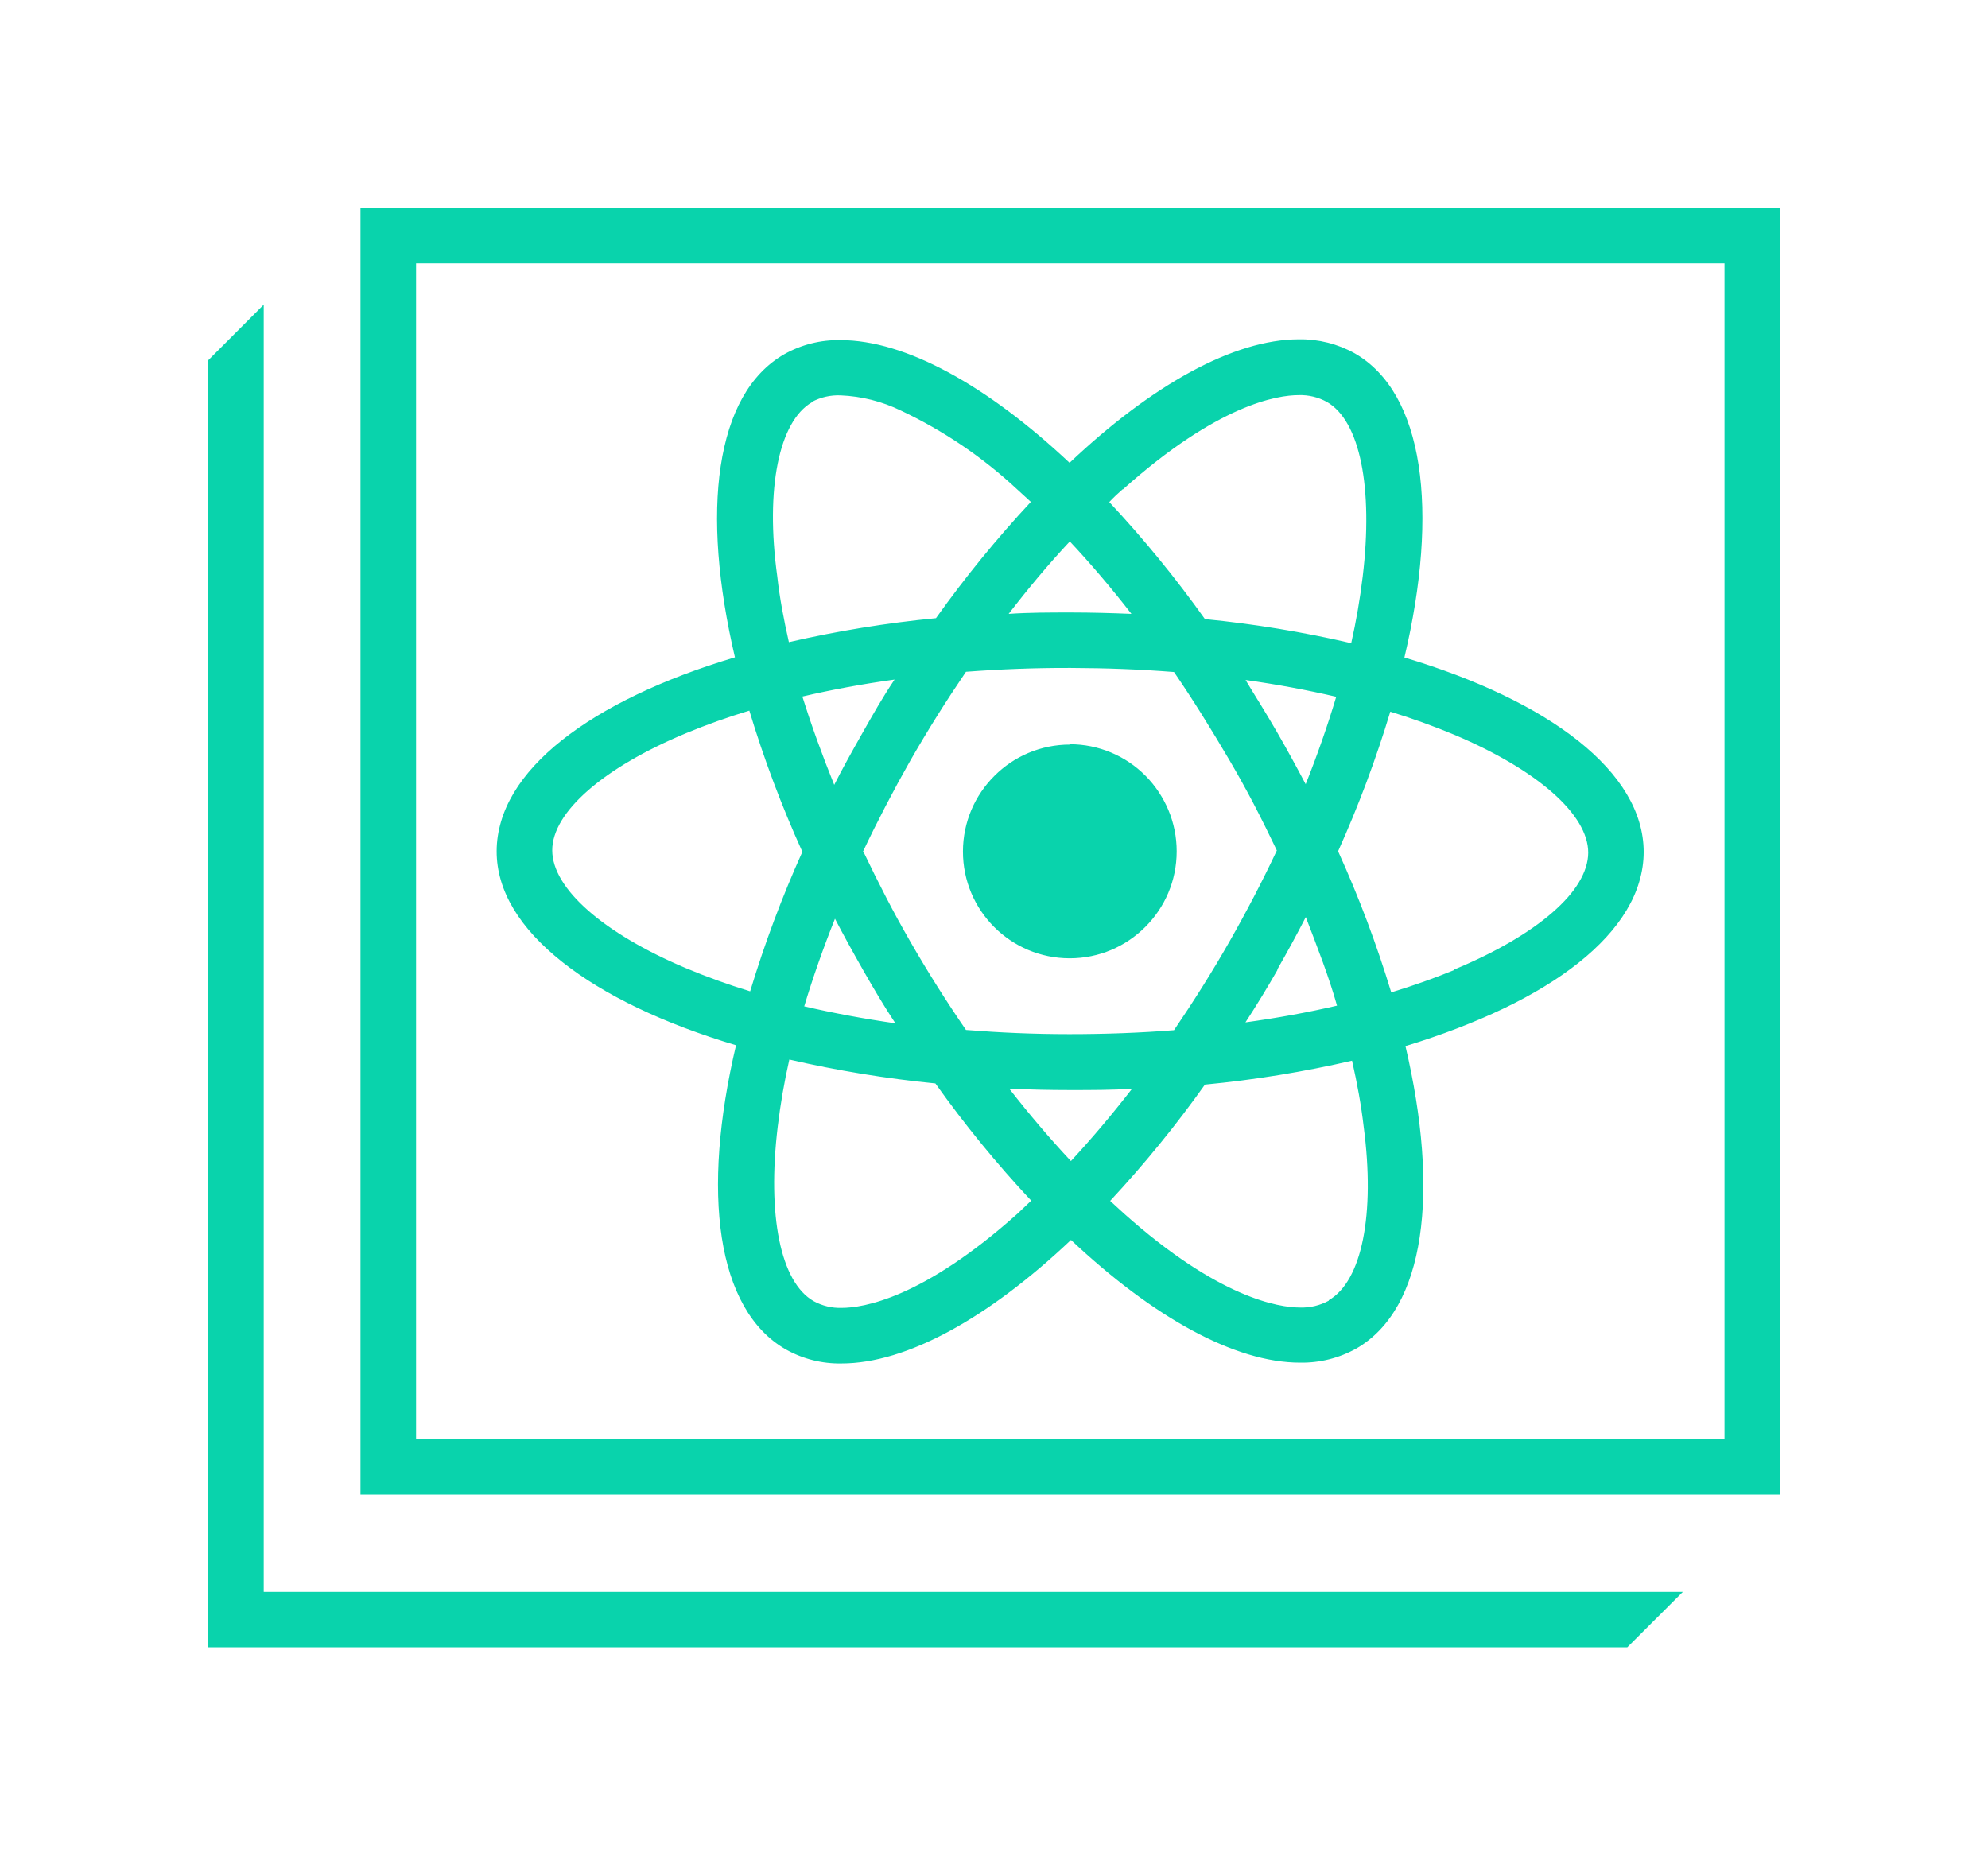
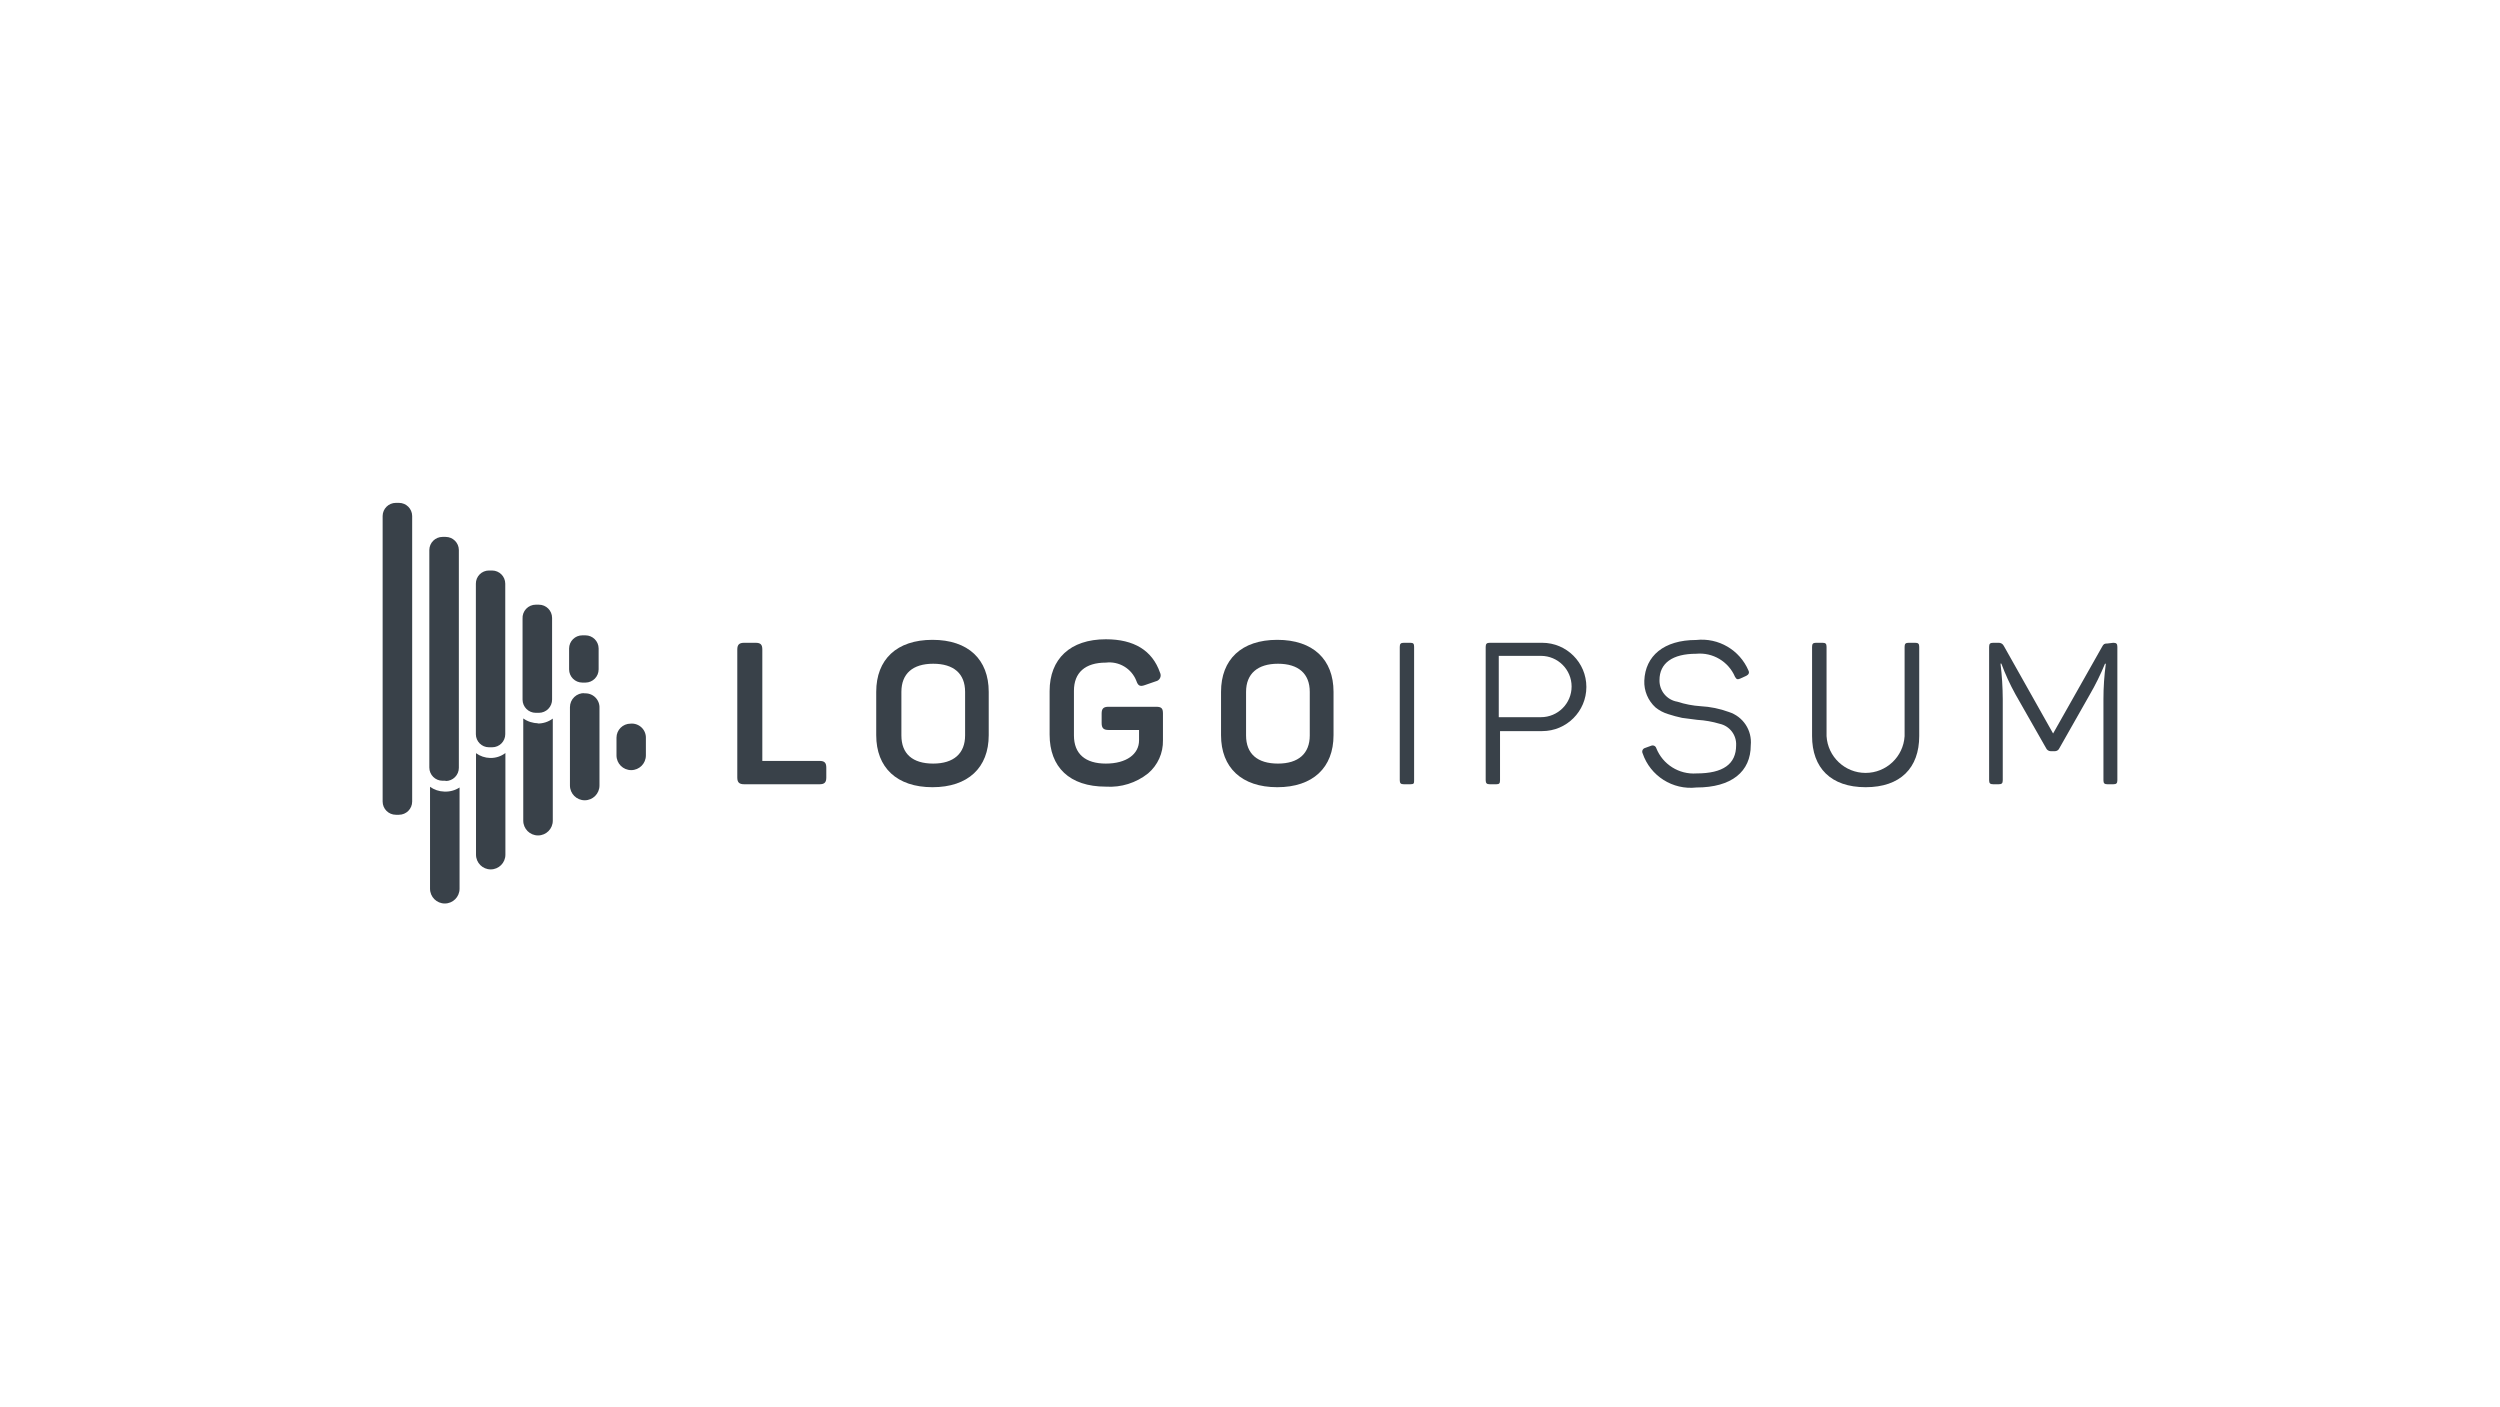
- <svg xmlns="http://www.w3.org/2000/svg" viewBox="0 0 170.96 159.93">
-   <defs>
-     <style>.cls-1{fill:#09d3ac;}</style>
-   </defs>
-   <path class="cls-1" d="M141.35,73.27c0-6.89-8.11-13-20.58-16.73,3-12.67,1.69-22.75-4.28-26.16a9.55,9.55,0,0,0-4.79-1.2c-5.57,0-12.61,3.89-19.72,10.62-7.11-6.68-14.13-10.55-19.69-10.55a9.46,9.46,0,0,0-4.86,1.22c-5.94,3.42-7.17,13.44-4.21,26.05-12.41,3.71-20.48,9.77-20.5,16.63s8.12,13,20.59,16.72c-3,12.68-1.7,22.75,4.28,26.16a9.41,9.41,0,0,0,4.78,1.2c5.58,0,12.62-3.89,19.73-10.62,7.1,6.68,14.12,10.55,19.69,10.55a9.59,9.59,0,0,0,4.86-1.22c5.94-3.42,7.16-13.44,4.21-26C133.27,86.18,141.34,80.12,141.35,73.27ZM96.56,42.06c8.19-7.33,13.31-8.12,15.13-8.12h0a4.71,4.71,0,0,1,2.42.58c2.86,1.63,4,7.38,3.09,15a56.73,56.73,0,0,1-1,5.79,97.7,97.7,0,0,0-12.58-2.07,98.47,98.47,0,0,0-8.24-10.08C95.75,42.79,96.15,42.42,96.56,42.06ZM71.77,78.94c.78,1.5,1.61,3,2.47,4.51S76,86.49,77,88c-2.71-.39-5.34-.88-7.84-1.46C69.86,84,70.75,81.5,71.77,78.94ZM69,59.9c2.53-.59,5.18-1.08,7.93-1.46-1,1.48-1.86,3-2.76,4.59s-1.69,3-2.46,4.52Q70.18,63.65,69,59.9Zm5.21,13.34q1.86-3.93,4.09-7.86c1.5-2.62,3.11-5.17,4.77-7.61,2.91-.22,5.91-.34,9-.33s6,.12,8.89.35c1.66,2.42,3.25,5,4.75,7.55s2.88,5.22,4.12,7.83c-1.23,2.62-2.6,5.25-4.08,7.85s-3.11,5.18-4.77,7.62c-2.91.23-5.91.34-9,.34s-6-.13-8.89-.36c-1.66-2.42-3.26-4.94-4.76-7.55S75.5,75.85,74.25,73.24Zm32.86-14.77c2.72.38,5.35.87,7.84,1.45-.74,2.47-1.62,5-2.64,7.55-.79-1.5-1.61-3-2.48-4.51S108,59.93,107.11,58.47Zm2.76,24.92q1.29-2.27,2.46-4.53c1,2.6,2,5.16,2.7,7.66-2.52.59-5.17,1.07-7.92,1.45Q108.52,85.75,109.87,83.39ZM92,46.56c1.8,1.92,3.57,4,5.3,6.23-1.71-.07-3.46-.12-5.23-.12s-3.58,0-5.33.12C88.45,50.57,90.2,48.48,92,46.56Zm-22.18-12A4.82,4.82,0,0,1,72.29,34a13.11,13.11,0,0,1,5.19,1.31,39.07,39.07,0,0,1,10,6.78l1.17,1.07a98.49,98.49,0,0,0-8.16,10,98.88,98.88,0,0,0-12.65,2.06c-.44-1.94-.8-3.84-1-5.67C65.8,42,67,36.24,69.81,34.6ZM64.53,85.26a58.75,58.75,0,0,1-5.54-2c-7.1-3-11.5-6.85-11.5-10.14S51.91,66,59,63.05a57.63,57.63,0,0,1,5.44-1.94A97.93,97.93,0,0,0,69,73.25,98.72,98.72,0,0,0,64.53,85.26Zm23,19.1c-8.19,7.33-13.31,8.11-15.14,8.11a4.69,4.69,0,0,1-2.42-.58c-2.86-1.63-4-7.38-3.09-15a56.07,56.07,0,0,1,1-5.78,99.51,99.51,0,0,0,12.58,2.06,97.17,97.17,0,0,0,8.24,10.08Zm4.57-4.51c-1.8-1.92-3.57-4-5.31-6.23,1.72.08,3.47.12,5.24.12s3.58,0,5.33-.11C95.63,95.85,93.87,97.93,92.09,99.85Zm22.18,12a4.82,4.82,0,0,1-2.48.59c-1.82,0-7-.8-15.16-8.1l-1.17-1.07a98.44,98.44,0,0,0,8.15-10,97,97,0,0,0,12.66-2.06c.44,1.94.79,3.84,1,5.67C118.27,104.42,117.12,110.18,114.27,111.81Zm10.8-28.44c-1.71.7-3.52,1.35-5.44,1.93a98.54,98.54,0,0,0-4.57-12.14,98.1,98.1,0,0,0,4.49-12,58.75,58.75,0,0,1,5.54,2c7.09,3,11.5,6.85,11.49,10.14S132.17,80.42,125.07,83.37ZM92,82.39a9.18,9.18,0,1,0-9.17-9.19A9.17,9.17,0,0,0,92,82.39ZM31,17.88V128.53H153.07V17.88ZM148.3,123.77H35.78V22.65H148.3Zm-85-33.9c-3,12.68-1.7,22.75,4.28,26.16a9.41,9.41,0,0,0,4.78,1.2c5.58,0,12.62-3.89,19.73-10.62,7.1,6.68,14.12,10.55,19.69,10.55a9.59,9.59,0,0,0,4.86-1.22c5.94-3.42,7.16-13.44,4.21-26,12.41-3.72,20.48-9.78,20.49-16.63s-8.11-13-20.58-16.73c3-12.67,1.69-22.75-4.28-26.16a9.55,9.55,0,0,0-4.79-1.2c-5.57,0-12.61,3.89-19.72,10.62-7.11-6.68-14.13-10.55-19.69-10.55a9.46,9.46,0,0,0-4.86,1.22c-5.94,3.42-7.17,13.44-4.21,26.05-12.41,3.71-20.48,9.77-20.5,16.63S50.84,86.13,63.31,89.87Zm24.21,14.49c-8.19,7.33-13.31,8.11-15.14,8.11a4.69,4.69,0,0,1-2.42-.58c-2.86-1.63-4-7.38-3.09-15a56.07,56.07,0,0,1,1-5.78,99.51,99.51,0,0,0,12.58,2.06,97.17,97.17,0,0,0,8.24,10.08Zm24.79-36.89c-.79-1.5-1.61-3-2.48-4.51s-1.8-3-2.72-4.49c2.72.38,5.35.87,7.84,1.45C114.21,62.39,113.33,64.92,112.31,67.47Zm2.72,19c-2.52.59-5.17,1.07-7.92,1.45q1.41-2.22,2.76-4.58t2.46-4.53C113.37,81.46,114.28,84,115,86.52Zm-5.21-13.35c-1.23,2.62-2.6,5.25-4.08,7.85s-3.11,5.18-4.77,7.62c-2.91.23-5.91.34-9,.34s-6-.13-8.89-.36c-1.66-2.42-3.26-4.94-4.76-7.55s-2.87-5.22-4.12-7.83q1.86-3.93,4.09-7.86c1.5-2.62,3.11-5.17,4.77-7.61,2.91-.22,5.91-.34,9-.33s6,.12,8.89.35c1.66,2.42,3.25,5,4.75,7.55S108.58,70.56,109.82,73.17ZM77,88c-2.71-.39-5.34-.88-7.84-1.46.74-2.46,1.63-5,2.65-7.55.78,1.5,1.61,3,2.47,4.51S76,86.49,77,88ZM74.21,63c-.87,1.5-1.69,3-2.46,4.52Q70.18,63.65,69,59.9c2.53-.59,5.18-1.08,7.93-1.46C76,59.92,75.11,61.45,74.21,63ZM92.09,99.85c-1.8-1.92-3.57-4-5.31-6.23,1.72.08,3.47.12,5.24.12s3.58,0,5.33-.11C95.63,95.85,93.87,97.93,92.09,99.85Zm22.18,12a4.82,4.82,0,0,1-2.48.59c-1.82,0-7-.8-15.16-8.1l-1.17-1.07a98.44,98.44,0,0,0,8.15-10,97,97,0,0,0,12.66-2.06c.44,1.94.79,3.84,1,5.67C118.27,104.42,117.12,110.18,114.27,111.81Zm5.28-50.66a58.75,58.75,0,0,1,5.54,2c7.09,3,11.5,6.85,11.49,10.14s-4.41,7.16-11.51,10.11c-1.71.7-3.52,1.35-5.44,1.93a98.54,98.54,0,0,0-4.57-12.14A98.1,98.1,0,0,0,119.55,61.15Zm-23-19.09c8.19-7.33,13.31-8.12,15.13-8.12h0a4.71,4.71,0,0,1,2.42.58c2.86,1.63,4,7.38,3.09,15a56.73,56.73,0,0,1-1,5.79,97.7,97.7,0,0,0-12.58-2.07,98.47,98.47,0,0,0-8.24-10.08C95.75,42.79,96.15,42.42,96.56,42.06ZM92,46.56c1.8,1.92,3.57,4,5.3,6.23-1.71-.07-3.46-.12-5.23-.12s-3.58,0-5.33.12C88.45,50.57,90.2,48.48,92,46.56Zm-22.18-12A4.82,4.82,0,0,1,72.29,34a13.11,13.11,0,0,1,5.19,1.31,39.07,39.07,0,0,1,10,6.78l1.17,1.07a98.49,98.49,0,0,0-8.16,10,98.88,98.88,0,0,0-12.65,2.06c-.44-1.94-.8-3.84-1-5.67C65.8,42,67,36.24,69.81,34.6ZM59,63.05a57.63,57.63,0,0,1,5.44-1.94A97.93,97.93,0,0,0,69,73.25a98.72,98.72,0,0,0-4.49,12,58.75,58.75,0,0,1-5.54-2c-7.1-3-11.5-6.85-11.5-10.14S51.91,66,59,63.05Zm33,1a9.18,9.18,0,1,0,9.17,9.19A9.17,9.17,0,0,0,92,64Zm0,0a9.18,9.18,0,1,0,9.17,9.19A9.17,9.17,0,0,0,92,64Zm0,0a9.18,9.18,0,1,0,9.17,9.19A9.17,9.17,0,0,0,92,64Zm49.35,9.24c0-6.89-8.11-13-20.58-16.73,3-12.67,1.69-22.75-4.28-26.16a9.55,9.55,0,0,0-4.79-1.2c-5.57,0-12.61,3.89-19.72,10.62-7.11-6.68-14.13-10.55-19.69-10.55a9.46,9.46,0,0,0-4.86,1.22c-5.94,3.42-7.17,13.44-4.21,26.05-12.41,3.71-20.48,9.77-20.5,16.63s8.12,13,20.59,16.72c-3,12.68-1.7,22.75,4.28,26.16a9.41,9.41,0,0,0,4.78,1.2c5.58,0,12.62-3.89,19.73-10.62,7.1,6.68,14.12,10.55,19.69,10.55a9.59,9.59,0,0,0,4.86-1.22c5.94-3.42,7.16-13.44,4.21-26C133.27,86.18,141.34,80.12,141.35,73.27ZM96.56,42.06c8.19-7.33,13.31-8.12,15.13-8.12h0a4.71,4.71,0,0,1,2.42.58c2.86,1.63,4,7.38,3.09,15a56.73,56.73,0,0,1-1,5.79,97.7,97.7,0,0,0-12.58-2.07,98.47,98.47,0,0,0-8.24-10.08C95.75,42.79,96.15,42.42,96.56,42.06ZM71.77,78.94c.78,1.5,1.61,3,2.47,4.51S76,86.49,77,88c-2.71-.39-5.34-.88-7.84-1.46C69.86,84,70.75,81.5,71.77,78.94ZM69,59.9c2.53-.59,5.18-1.08,7.93-1.46-1,1.48-1.86,3-2.76,4.59s-1.69,3-2.46,4.52Q70.18,63.65,69,59.9Zm5.21,13.34q1.86-3.93,4.09-7.86c1.5-2.62,3.11-5.17,4.77-7.61,2.91-.22,5.91-.34,9-.33s6,.12,8.89.35c1.66,2.42,3.25,5,4.75,7.55s2.88,5.22,4.12,7.83c-1.23,2.62-2.6,5.25-4.08,7.85s-3.11,5.18-4.77,7.62c-2.91.23-5.91.34-9,.34s-6-.13-8.89-.36c-1.66-2.42-3.26-4.94-4.76-7.55S75.5,75.85,74.25,73.24Zm32.86-14.77c2.72.38,5.35.87,7.84,1.45-.74,2.47-1.62,5-2.64,7.55-.79-1.5-1.61-3-2.48-4.51S108,59.93,107.11,58.47Zm2.76,24.92q1.29-2.27,2.46-4.53c1,2.6,2,5.16,2.7,7.66-2.52.59-5.17,1.07-7.92,1.45Q108.52,85.75,109.87,83.39ZM92,46.56c1.8,1.92,3.57,4,5.3,6.23-1.71-.07-3.46-.12-5.23-.12s-3.58,0-5.33.12C88.45,50.57,90.2,48.48,92,46.56Zm-22.18-12A4.82,4.82,0,0,1,72.29,34a13.11,13.11,0,0,1,5.19,1.31,39.07,39.07,0,0,1,10,6.78l1.17,1.07a98.49,98.49,0,0,0-8.16,10,98.88,98.88,0,0,0-12.65,2.06c-.44-1.94-.8-3.84-1-5.67C65.8,42,67,36.24,69.81,34.6ZM64.53,85.26a58.75,58.75,0,0,1-5.54-2c-7.1-3-11.5-6.85-11.5-10.14S51.91,66,59,63.05a57.63,57.63,0,0,1,5.44-1.94A97.93,97.93,0,0,0,69,73.25,98.72,98.72,0,0,0,64.53,85.26Zm23,19.1c-8.19,7.33-13.31,8.11-15.14,8.11a4.69,4.69,0,0,1-2.42-.58c-2.86-1.63-4-7.38-3.09-15a56.07,56.07,0,0,1,1-5.78,99.51,99.51,0,0,0,12.58,2.06,97.17,97.17,0,0,0,8.24,10.08Zm4.57-4.51c-1.8-1.92-3.57-4-5.31-6.23,1.72.08,3.47.12,5.24.12s3.58,0,5.33-.11C95.63,95.85,93.87,97.93,92.09,99.85Zm22.18,12a4.82,4.82,0,0,1-2.48.59c-1.82,0-7-.8-15.16-8.1l-1.17-1.07a98.44,98.44,0,0,0,8.15-10,97,97,0,0,0,12.66-2.06c.44,1.94.79,3.84,1,5.67C118.27,104.42,117.12,110.18,114.27,111.81Zm10.8-28.44c-1.71.7-3.52,1.35-5.44,1.93a98.54,98.54,0,0,0-4.57-12.14,98.1,98.1,0,0,0,4.49-12,58.75,58.75,0,0,1,5.54,2c7.09,3,11.5,6.85,11.49,10.14S132.17,80.42,125.07,83.37ZM92,82.39a9.18,9.18,0,1,0-9.17-9.19A9.17,9.17,0,0,0,92,82.39Zm-69.32,54.5V26.2L17.89,31V141.66H139.94l4.78-4.77Z" />
+ <svg xmlns="http://www.w3.org/2000/svg" id="logoipsum" data-name="logoipsum" viewBox="0 0 177.78 100">
+   <path d="M53.73,45.71c.36,0,.48.13.48.48v7.92h4.07c.35,0,.48.13.48.48v.7c0,.35-.13.48-.48.48H52.92c-.35,0-.49-.13-.49-.48v-9.1c0-.35.14-.48.49-.48Z" style="fill:#394149" />
+   <path d="M62.31,49.2c0-2.31,1.46-3.7,4-3.7s4,1.39,4,3.7v3.08c0,2.31-1.47,3.7-4,3.7s-4-1.39-4-3.7Zm6.32,0c0-1.3-.81-2-2.27-2s-2.26.71-2.26,2V52.3c0,1.31.8,2,2.26,2s2.27-.72,2.27-2Z" style="fill:#394149" />
+   <path d="M82.22,50.26c.39,0,.48.13.48.48v1.9A3,3,0,0,1,81.64,55a4.36,4.36,0,0,1-3,.94c-2.59,0-4-1.39-4-3.7v-3.1c0-2.28,1.46-3.68,4-3.68,2,0,3.3.79,3.85,2.37a.43.43,0,0,1-.3.62l-.78.27c-.34.12-.48.05-.6-.3a2.06,2.06,0,0,0-2.17-1.3c-1.47,0-2.27.71-2.27,2V52.3c0,1.31.81,2,2.27,2S81,53.63,81,52.65v-.74H78.83c-.36,0-.49-.14-.49-.49v-.68c0-.35.13-.48.49-.48Z" style="fill:#394149" />
+   <path d="M86.83,49.2c0-2.31,1.46-3.7,4-3.7s4,1.39,4,3.7v3.08c0,2.31-1.47,3.7-4,3.7s-4-1.39-4-3.7Zm6.31,0c0-1.3-.81-2-2.26-2s-2.27.71-2.27,2V52.3c0,1.31.81,2,2.27,2s2.26-.72,2.26-2Z" style="fill:#394149" />
+   <path d="M99.54,46c0-.22.07-.29.29-.29h.46c.22,0,.27.07.27.29v9.48c0,.22,0,.29-.27.29h-.46c-.22,0-.29-.07-.29-.29Z" style="fill:#394149" />
+   <path d="M109.67,45.71a3.14,3.14,0,1,1,0,6.28h-3v3.49c0,.22-.05.29-.26.29h-.47c-.21,0-.29-.07-.29-.29V46c0-.22.08-.29.29-.29ZM109.58,51a2.18,2.18,0,1,0,0-4.36h-3V51Z" style="fill:#394149" />
+   <path d="M120.62,45.51a3.61,3.61,0,0,1,3.72,2.18c.08.16,0,.29-.16.37l-.44.2c-.18.07-.25.06-.36-.13a2.72,2.72,0,0,0-2.76-1.64c-1.69,0-2.61.67-2.61,1.87a1.52,1.52,0,0,0,1.27,1.54,6.79,6.79,0,0,0,1.66.32,6.88,6.88,0,0,1,2,.41A2.25,2.25,0,0,1,124.5,53c0,1.87-1.36,3-3.86,3a3.61,3.61,0,0,1-3.83-2.43.27.27,0,0,1,.17-.38l.44-.16a.27.27,0,0,1,.36.17A2.86,2.86,0,0,0,120.64,55c1.89,0,2.82-.66,2.82-2a1.49,1.49,0,0,0-1.17-1.53,7,7,0,0,0-1.59-.28l-1.08-.14a9.5,9.5,0,0,1-1-.27,2.63,2.63,0,0,1-.89-.47,2.44,2.44,0,0,1-.8-1.91C117,46.65,118.31,45.51,120.62,45.51Z" style="fill:#394149" />
+   <path d="M129.89,52.35a2.78,2.78,0,0,0,5.55,0V46c0-.22.07-.29.29-.29h.46c.22,0,.29.07.29.29v6.34c0,2.27-1.34,3.64-3.81,3.64s-3.81-1.37-3.81-3.64V46c0-.22.07-.29.28-.29h.47c.21,0,.28.07.28.29Z" style="fill:#394149" />
+   <path d="M150.28,45.71c.22,0,.29.07.29.29v9.48c0,.22-.07.29-.29.29h-.42c-.21,0-.28-.07-.28-.29V49.71a18.55,18.55,0,0,1,.17-2.51h-.06a18,18,0,0,1-1.09,2.21l-2.15,3.79a.35.35,0,0,1-.33.22h-.28a.37.37,0,0,1-.34-.22l-2.18-3.83a16.07,16.07,0,0,1-1-2.18h-.06a21.76,21.76,0,0,1,.16,2.53v5.76c0,.22-.07.29-.29.29h-.39c-.22,0-.29-.07-.29-.29V46c0-.22.07-.29.29-.29h.36a.4.4,0,0,1,.4.23L146,52.16,149.48,46c.11-.21.17-.24.39-.24Z" style="fill:#394149" />
+   <path d="M35.94,53.55v7.23a1,1,0,0,1-2.09,0V53.56a1.77,1.77,0,0,0,1,.34A1.72,1.72,0,0,0,35.94,53.55Zm8.9-2.09a1,1,0,0,0-1,1v1.26a1,1,0,1,0,2.09,0V52.51A1,1,0,0,0,44.84,51.46ZM31.58,56.29a1.8,1.8,0,0,1-1-.34V63.2a1.05,1.05,0,0,0,2.1,0V56A1.83,1.83,0,0,1,31.58,56.29Zm10-7a1,1,0,0,0-1.05,1v5.57a1.05,1.05,0,1,0,2.1,0V50.36A1,1,0,0,0,41.53,49.31Zm-3.32,2.14a1.83,1.83,0,0,1-1.05-.34v7.27a1.05,1.05,0,1,0,2.1,0V51.1A1.77,1.77,0,0,1,38.21,51.45ZM29.31,57V36.69a.94.94,0,0,0-.94-.93h-.22a.94.94,0,0,0-.94.93V57a.94.94,0,0,0,.94.94h.22A.94.94,0,0,0,29.31,57Zm2.38-1.48h-.22a.94.94,0,0,1-.94-.94V39.11a.94.94,0,0,1,.94-.93h.22a.94.94,0,0,1,.94.93V54.6A.94.94,0,0,1,31.69,55.54ZM35,53.14h-.23a.93.93,0,0,1-.93-.93V41.51a.93.93,0,0,1,.93-.94H35a.94.94,0,0,1,.93.94v10.7A.93.93,0,0,1,35,53.14Zm3.31-2.45H38.1a.94.94,0,0,1-.94-.93V44A.94.94,0,0,1,38.1,43h.22a.94.94,0,0,1,.94.94v5.8A.94.94,0,0,1,38.32,50.69Zm3.32-2.15h-.22a.94.94,0,0,1-.94-.94V46.11a.94.94,0,0,1,.94-.93h.22a.94.94,0,0,1,.94.93V47.6A.94.94,0,0,1,41.64,48.54Z" style="fill:#394149" />
</svg>
